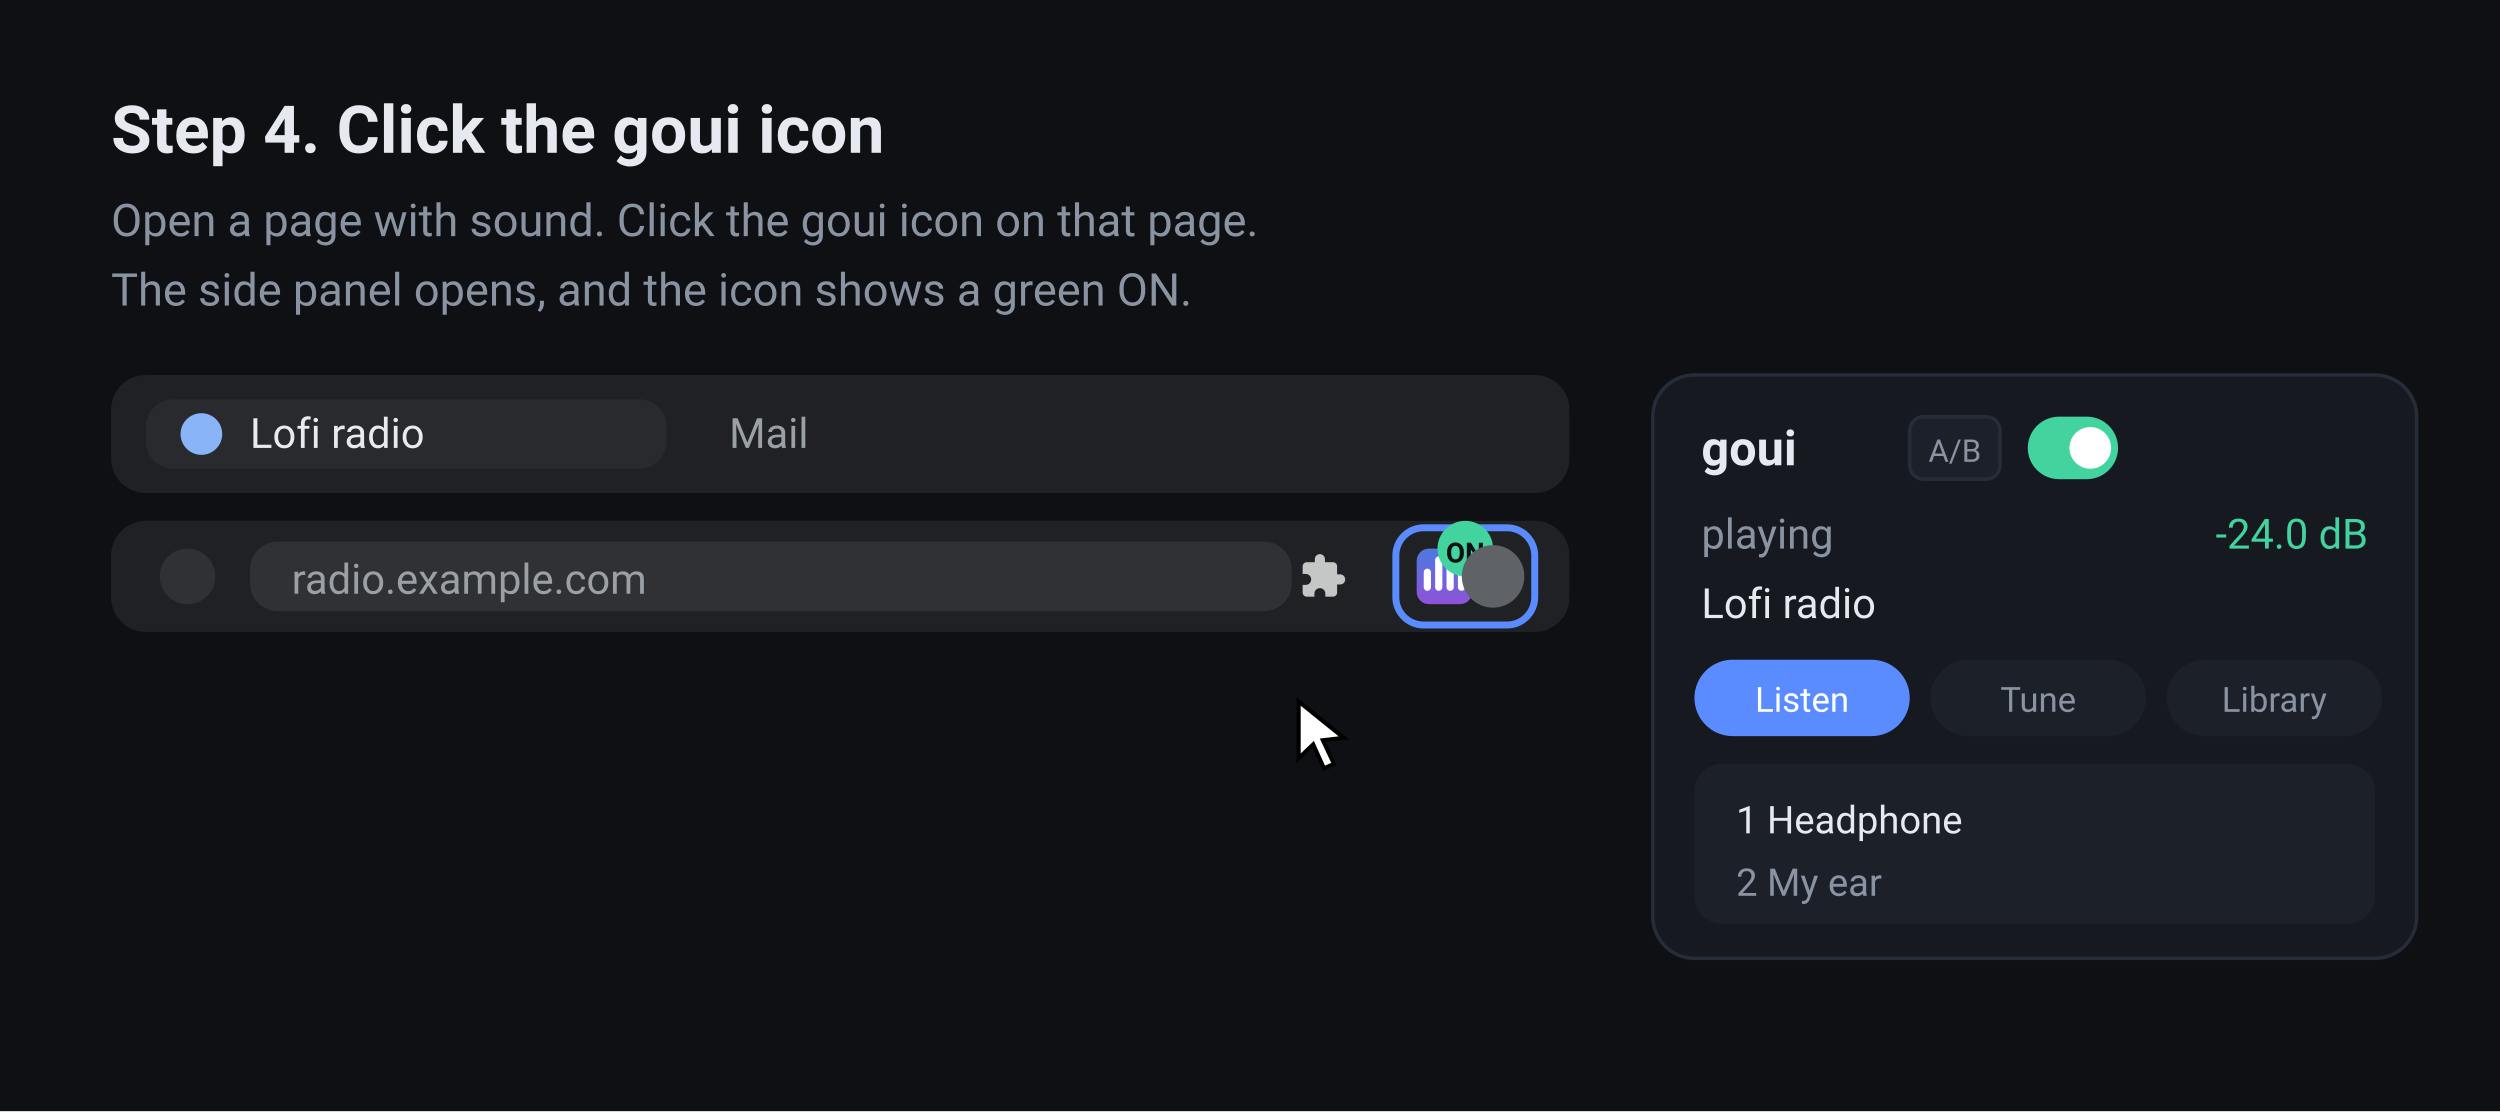
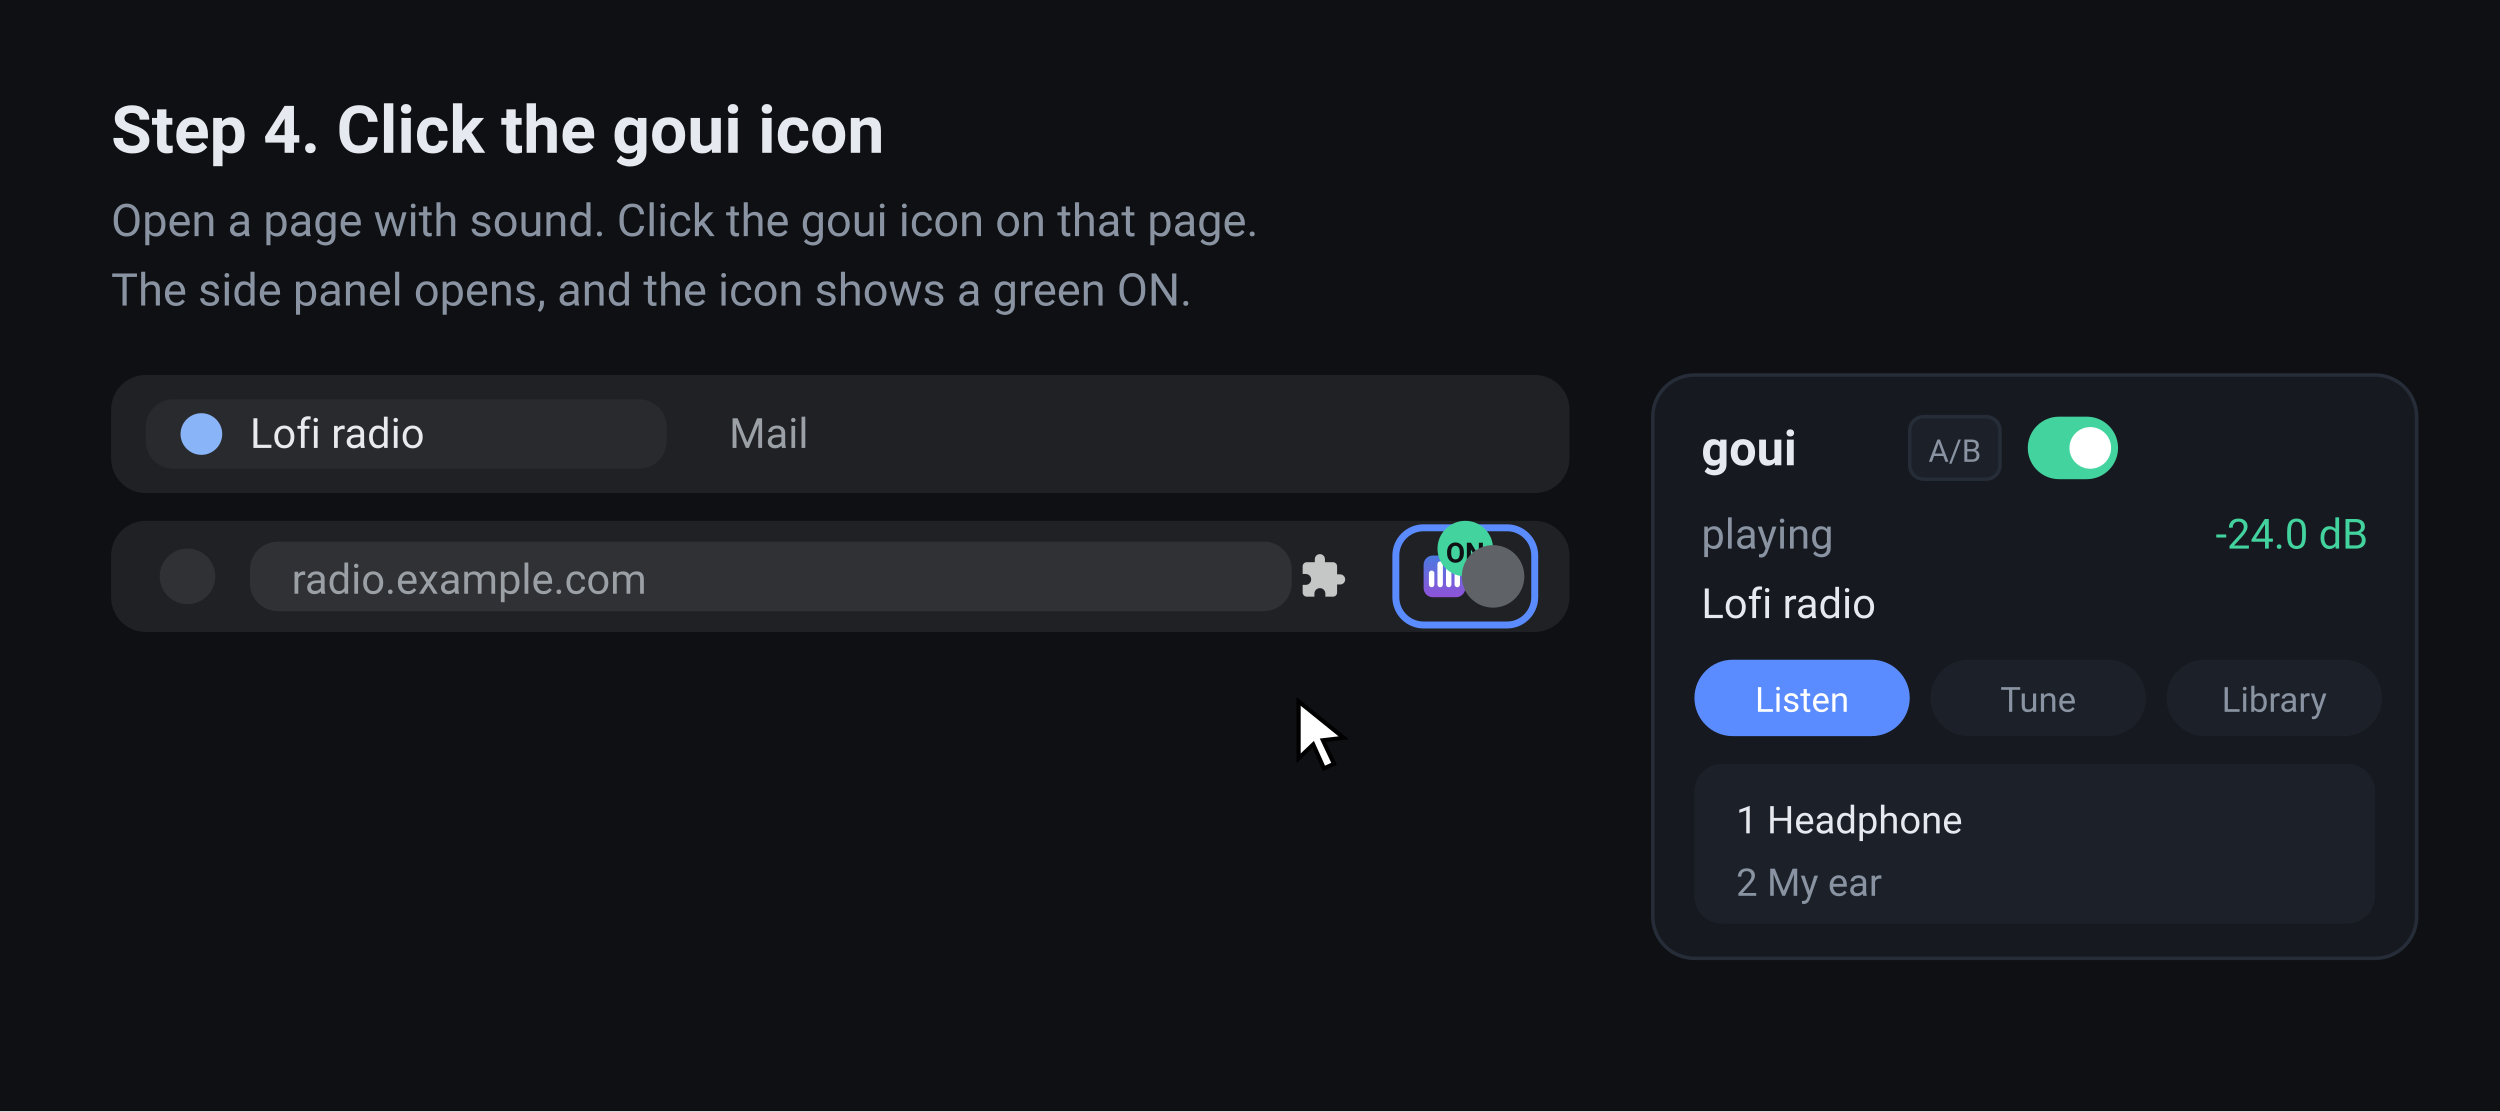
<svg xmlns="http://www.w3.org/2000/svg" width="720" height="320" viewBox="0 0 720 320" role="img">
  <defs>
    <linearGradient id="tile" x1="0" y1="0" x2="0" y2="1">
      <stop offset="0" stop-color="#4a7ae0" />
      <stop offset="1" stop-color="#8f52d8" />
    </linearGradient>
    <clipPath id="boxClip">
      <rect x="0" y="0" width="176" height="92" rx="12" />
    </clipPath>
  </defs>
  <rect x="0" y="0" width="720" height="320" rx="0" fill="#0e1013" />
  <text x="32" y="44" font-family="Roboto, -apple-system, BlinkMacSystemFont, 'Segoe UI', sans-serif" font-size="19" font-weight="700" fill="#e6e9ef" text-anchor="start">Step 4. Click the goui icon</text>
  <text x="32" y="68" font-family="-apple-system, BlinkMacSystemFont, 'Segoe UI', Roboto, sans-serif" font-size="13" font-weight="400" fill="#8993a2" text-anchor="start">Open a page with sound. Click the goui icon on that page.</text>
  <text x="32" y="88" font-family="-apple-system, BlinkMacSystemFont, 'Segoe UI', Roboto, sans-serif" font-size="13" font-weight="400" fill="#8993a2" text-anchor="start">The side panel opens, and the icon shows a green ON.</text>
  <rect x="32" y="108" width="420" height="34" rx="10" fill="#202124" />
  <rect x="42" y="115" width="150" height="20" rx="8" fill="#292a2d" />
  <circle cx="58" cy="125" r="6" fill="#8ab4f8" />
  <text x="72" y="129" font-family="-apple-system, BlinkMacSystemFont, 'Segoe UI', Roboto, sans-serif" font-size="12" font-weight="400" fill="#e8eaed" text-anchor="start">Lofi radio</text>
  <text x="210" y="129" font-family="-apple-system, BlinkMacSystemFont, 'Segoe UI', Roboto, sans-serif" font-size="12" font-weight="400" fill="#9aa0a6" text-anchor="start">Mail</text>
  <rect x="32" y="150" width="420" height="32" rx="10" fill="#202124" />
  <circle cx="54" cy="166" r="8" fill="#303134" />
  <rect x="72" y="156" width="300" height="20" rx="8" fill="#303134" />
  <text x="84" y="171" font-family="-apple-system, BlinkMacSystemFont, 'Segoe UI', Roboto, sans-serif" font-size="12" font-weight="400" fill="#9aa0a6" text-anchor="start">radio.example.com</text>
  <rect x="402" y="152" width="40" height="28" rx="8" fill="none" stroke="#5b8cff" stroke-width="2" />
-   <rect x="408" y="158" width="16" height="16" rx="3.52" fill="url(#tile)" />
-   <rect x="410.04" y="163.76" width="2.08" height="6.4" rx="1.04" fill="#ffffff" />
-   <rect x="413.32" y="160.24" width="2.08" height="9.92" rx="1.04" fill="#ffffff" />
-   <rect x="416.6" y="162.48" width="2.08" height="7.68" rx="1.04" fill="#ffffff" />
-   <rect x="419.88" y="158.96" width="2.08" height="11.2" rx="1.04" fill="#ffffff" />
+   <rect x="410" y="160" width="12" height="12" rx="2.64" fill="url(#tile)" />
+   <rect x="411.53" y="164.32" width="1.56" height="4.8" rx="0.78" fill="#ffffff" />
+   <rect x="413.99" y="161.68" width="1.56" height="7.44" rx="0.78" fill="#ffffff" />
+   <rect x="416.45" y="163.36" width="1.56" height="5.76" rx="0.78" fill="#ffffff" />
+   <rect x="418.91" y="160.72" width="1.56" height="8.4" rx="0.78" fill="#ffffff" />
  <circle cx="422" cy="158" r="8" fill="#43d39e" />
  <text x="422" y="162" font-family="-apple-system, BlinkMacSystemFont, 'Segoe UI', Roboto, sans-serif" font-size="8" font-weight="700" fill="#0e1013" text-anchor="middle">ON</text>
  <g transform="translate(374 159) scale(0.5833333)">
    <path fill="#c4c7c5" d="M20.5 11H19V7c0-1.1-.9-2-2-2h-4V3.5C13 2.12 11.88 1 10.5 1S8 2.12 8 3.5V5H4c-1.1 0-2 .9-2 2v3.8h1.5c1.49 0 2.7 1.21 2.7 2.7S4.99 16.2 3.5 16.2H2V20c0 1.1.9 2 2 2h3.8v-1.5c0-1.49 1.21-2.7 2.7-2.7s2.7 1.21 2.7 2.7V22H17c1.1 0 2-.9 2-2v-4h1.5c1.38 0 2.5-1.12 2.5-2.5S21.88 11 20.5 11z" />
  </g>
  <circle cx="430" cy="166" r="9" fill="#5f6368" />
  <g transform="translate(374 202)">
    <path d="M0 0 l13 10.5 -6 0.7 3.2 6.8 -2.9 1.3 -3.1-6.9 -4.2 4z" fill="#ffffff" stroke="#000000" stroke-width="1.2" />
  </g>
  <rect x="476" y="108" width="220" height="168" rx="12" fill="#161a20" stroke="#262d38" stroke-width="1" />
  <text x="490" y="134" font-family="-apple-system, BlinkMacSystemFont, 'Segoe UI', Roboto, sans-serif" font-size="14" font-weight="700" fill="#e6e9ef" text-anchor="start">goui</text>
  <rect x="550" y="120" width="26" height="18" rx="4" fill="#1c2129" stroke="#262d38" stroke-width="1" />
  <text x="563" y="133" font-family="-apple-system, BlinkMacSystemFont, 'Segoe UI', Roboto, sans-serif" font-size="9" font-weight="400" fill="#8993a2" text-anchor="middle">A/B</text>
  <rect x="584" y="120" width="26" height="18" rx="9" fill="#43d39e" />
  <circle cx="602" cy="129" r="6" fill="#ffffff" />
  <text x="490" y="158" font-family="-apple-system, BlinkMacSystemFont, 'Segoe UI', Roboto, sans-serif" font-size="12" font-weight="400" fill="#8993a2" text-anchor="start">playing</text>
  <text x="682" y="158" font-family="-apple-system, BlinkMacSystemFont, 'Segoe UI', Roboto, sans-serif" font-size="12" font-weight="400" fill="#43d39e" text-anchor="end">-24.0 dB</text>
  <text x="490" y="178" font-family="-apple-system, BlinkMacSystemFont, 'Segoe UI', Roboto, sans-serif" font-size="12" font-weight="400" fill="#e6e9ef" text-anchor="start">Lofi radio</text>
  <rect x="488" y="190" width="62" height="22" rx="11" fill="#5b8cff" />
  <text x="519" y="205" font-family="-apple-system, BlinkMacSystemFont, 'Segoe UI', Roboto, sans-serif" font-size="10" font-weight="400" fill="#ffffff" text-anchor="middle">Listen</text>
  <rect x="556" y="190" width="62" height="22" rx="11" fill="#1c2129" />
  <text x="587" y="205" font-family="-apple-system, BlinkMacSystemFont, 'Segoe UI', Roboto, sans-serif" font-size="10" font-weight="400" fill="#8993a2" text-anchor="middle">Tune</text>
  <rect x="624" y="190" width="62" height="22" rx="11" fill="#1c2129" />
  <text x="655" y="205" font-family="-apple-system, BlinkMacSystemFont, 'Segoe UI', Roboto, sans-serif" font-size="10" font-weight="400" fill="#8993a2" text-anchor="middle">Library</text>
  <rect x="488" y="220" width="196" height="46" rx="8" fill="#1c2129" />
  <text x="500" y="240" font-family="-apple-system, BlinkMacSystemFont, 'Segoe UI', Roboto, sans-serif" font-size="11" font-weight="400" fill="#e6e9ef" text-anchor="start">1  Headphone</text>
  <text x="500" y="258" font-family="-apple-system, BlinkMacSystemFont, 'Segoe UI', Roboto, sans-serif" font-size="11" font-weight="400" fill="#8993a2" text-anchor="start">2  My ear</text>
</svg>
